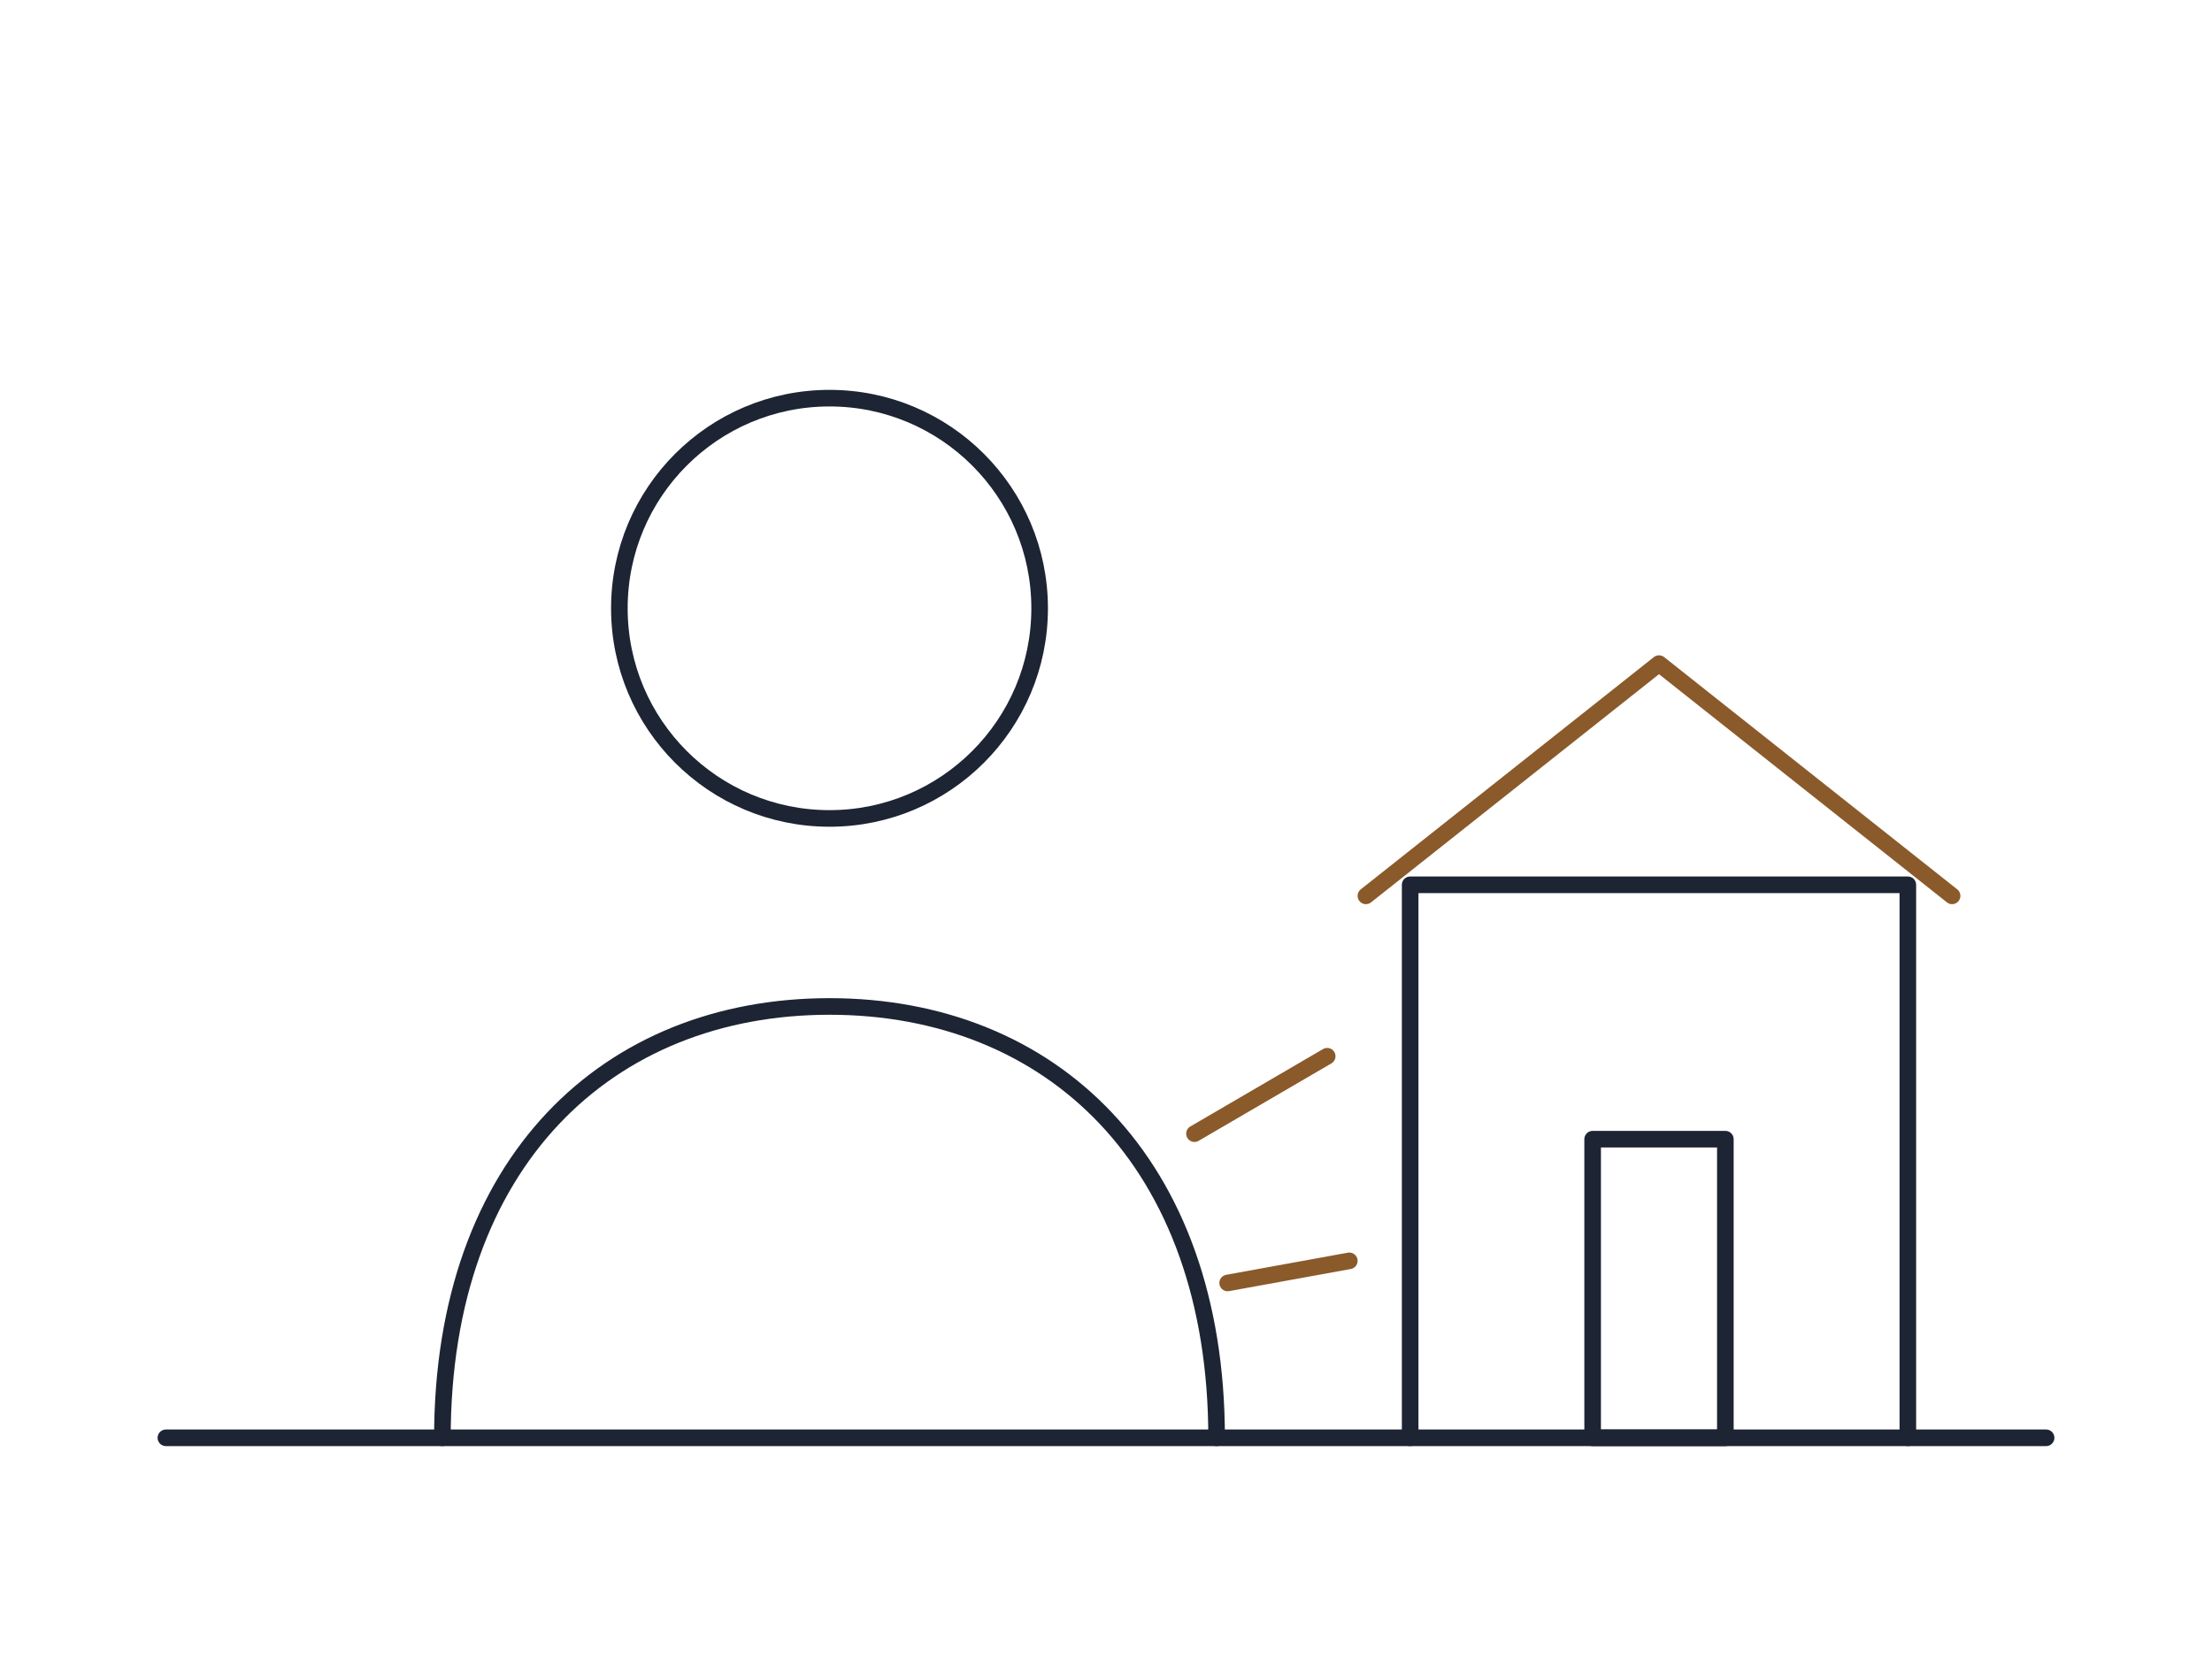
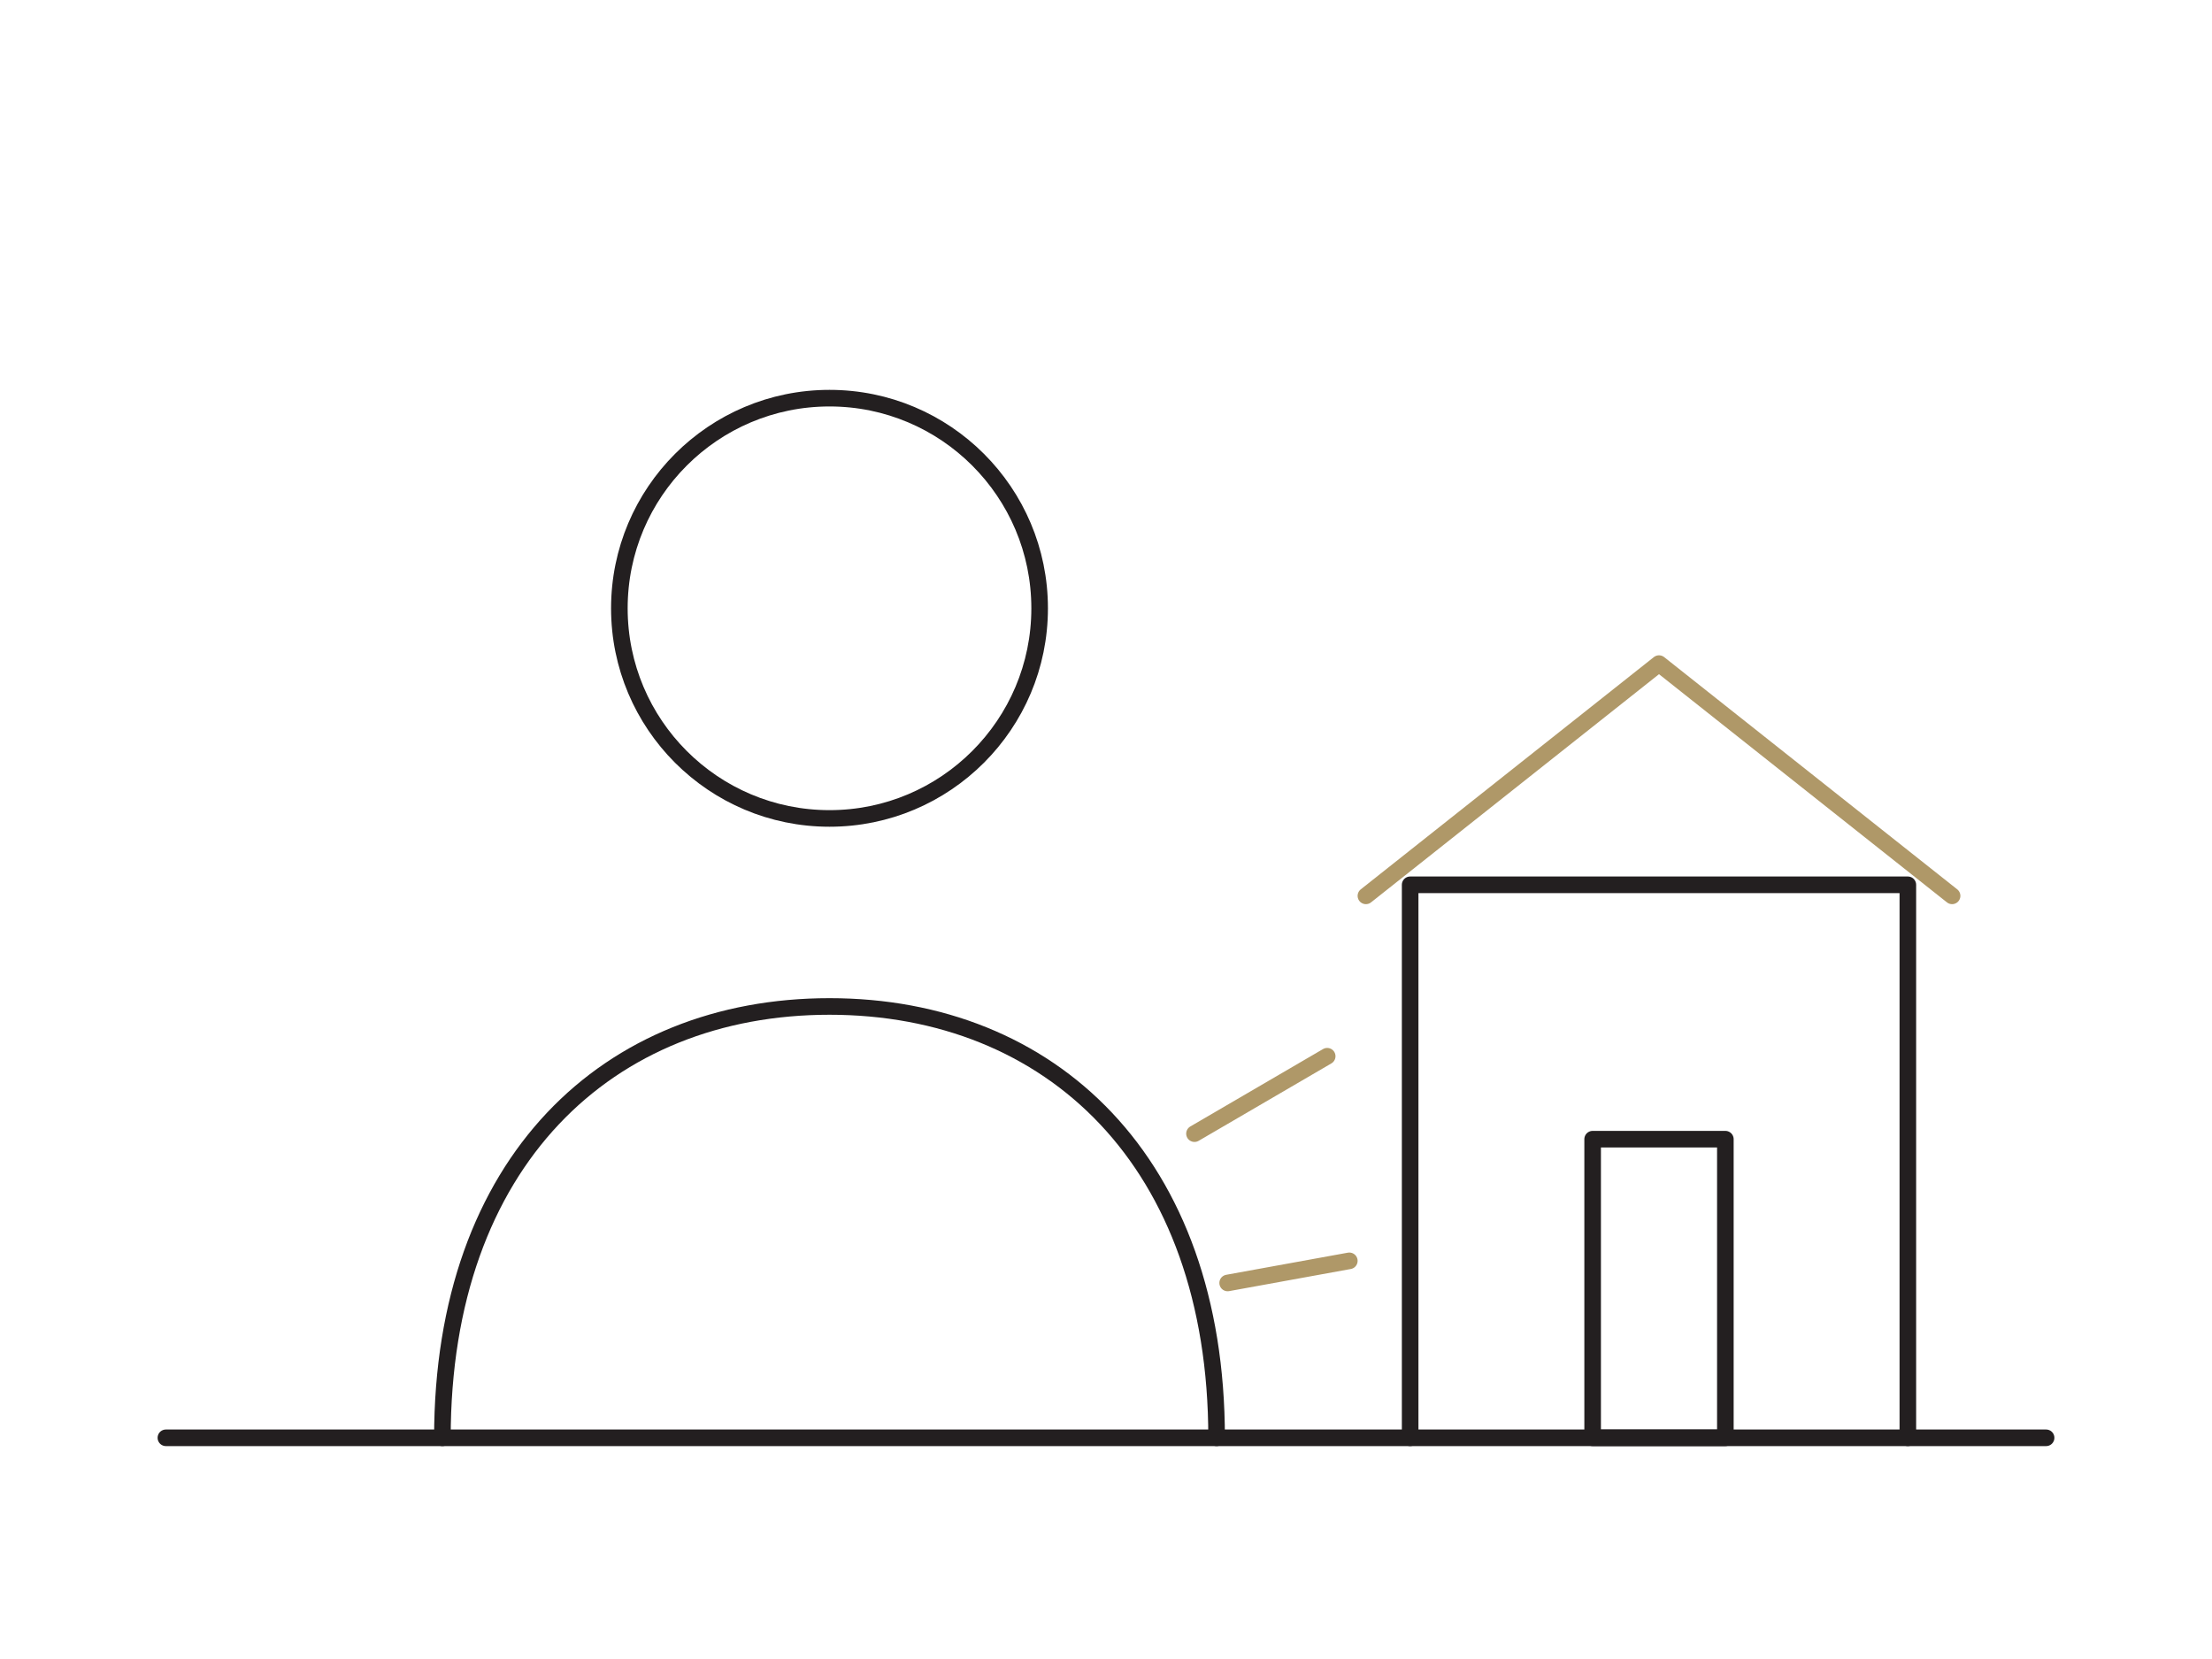
<svg xmlns="http://www.w3.org/2000/svg" viewBox="0 0 400 300" role="img" aria-hidden="true">
-   <g fill="none" stroke-linecap="round" stroke-linejoin="round" stroke="#1d2433" stroke-width="3">
+   <g fill="none" stroke-linecap="round" stroke-linejoin="round" stroke="#231f20" stroke-width="3">
    <path d="M30 260H370" />
    <circle cx="150" cy="110" r="38" />
    <path d="M80 260c0-50 30-78 70-78s70 28 70 78" />
    <path d="M255 260V160h90v100" />
-     <path d="M247 162L300 120l53 42" stroke="#8a5a2b" />
+     <path d="M247 162L300 120l53 42" stroke="#af9868" />
    <rect x="288" y="206" width="24" height="54" />
-     <path d="M216 205l24-14M222 232l22-4" stroke="#8a5a2b" />
+     <path d="M216 205l24-14M222 232l22-4" stroke="#af9868" />
  </g>
</svg>
